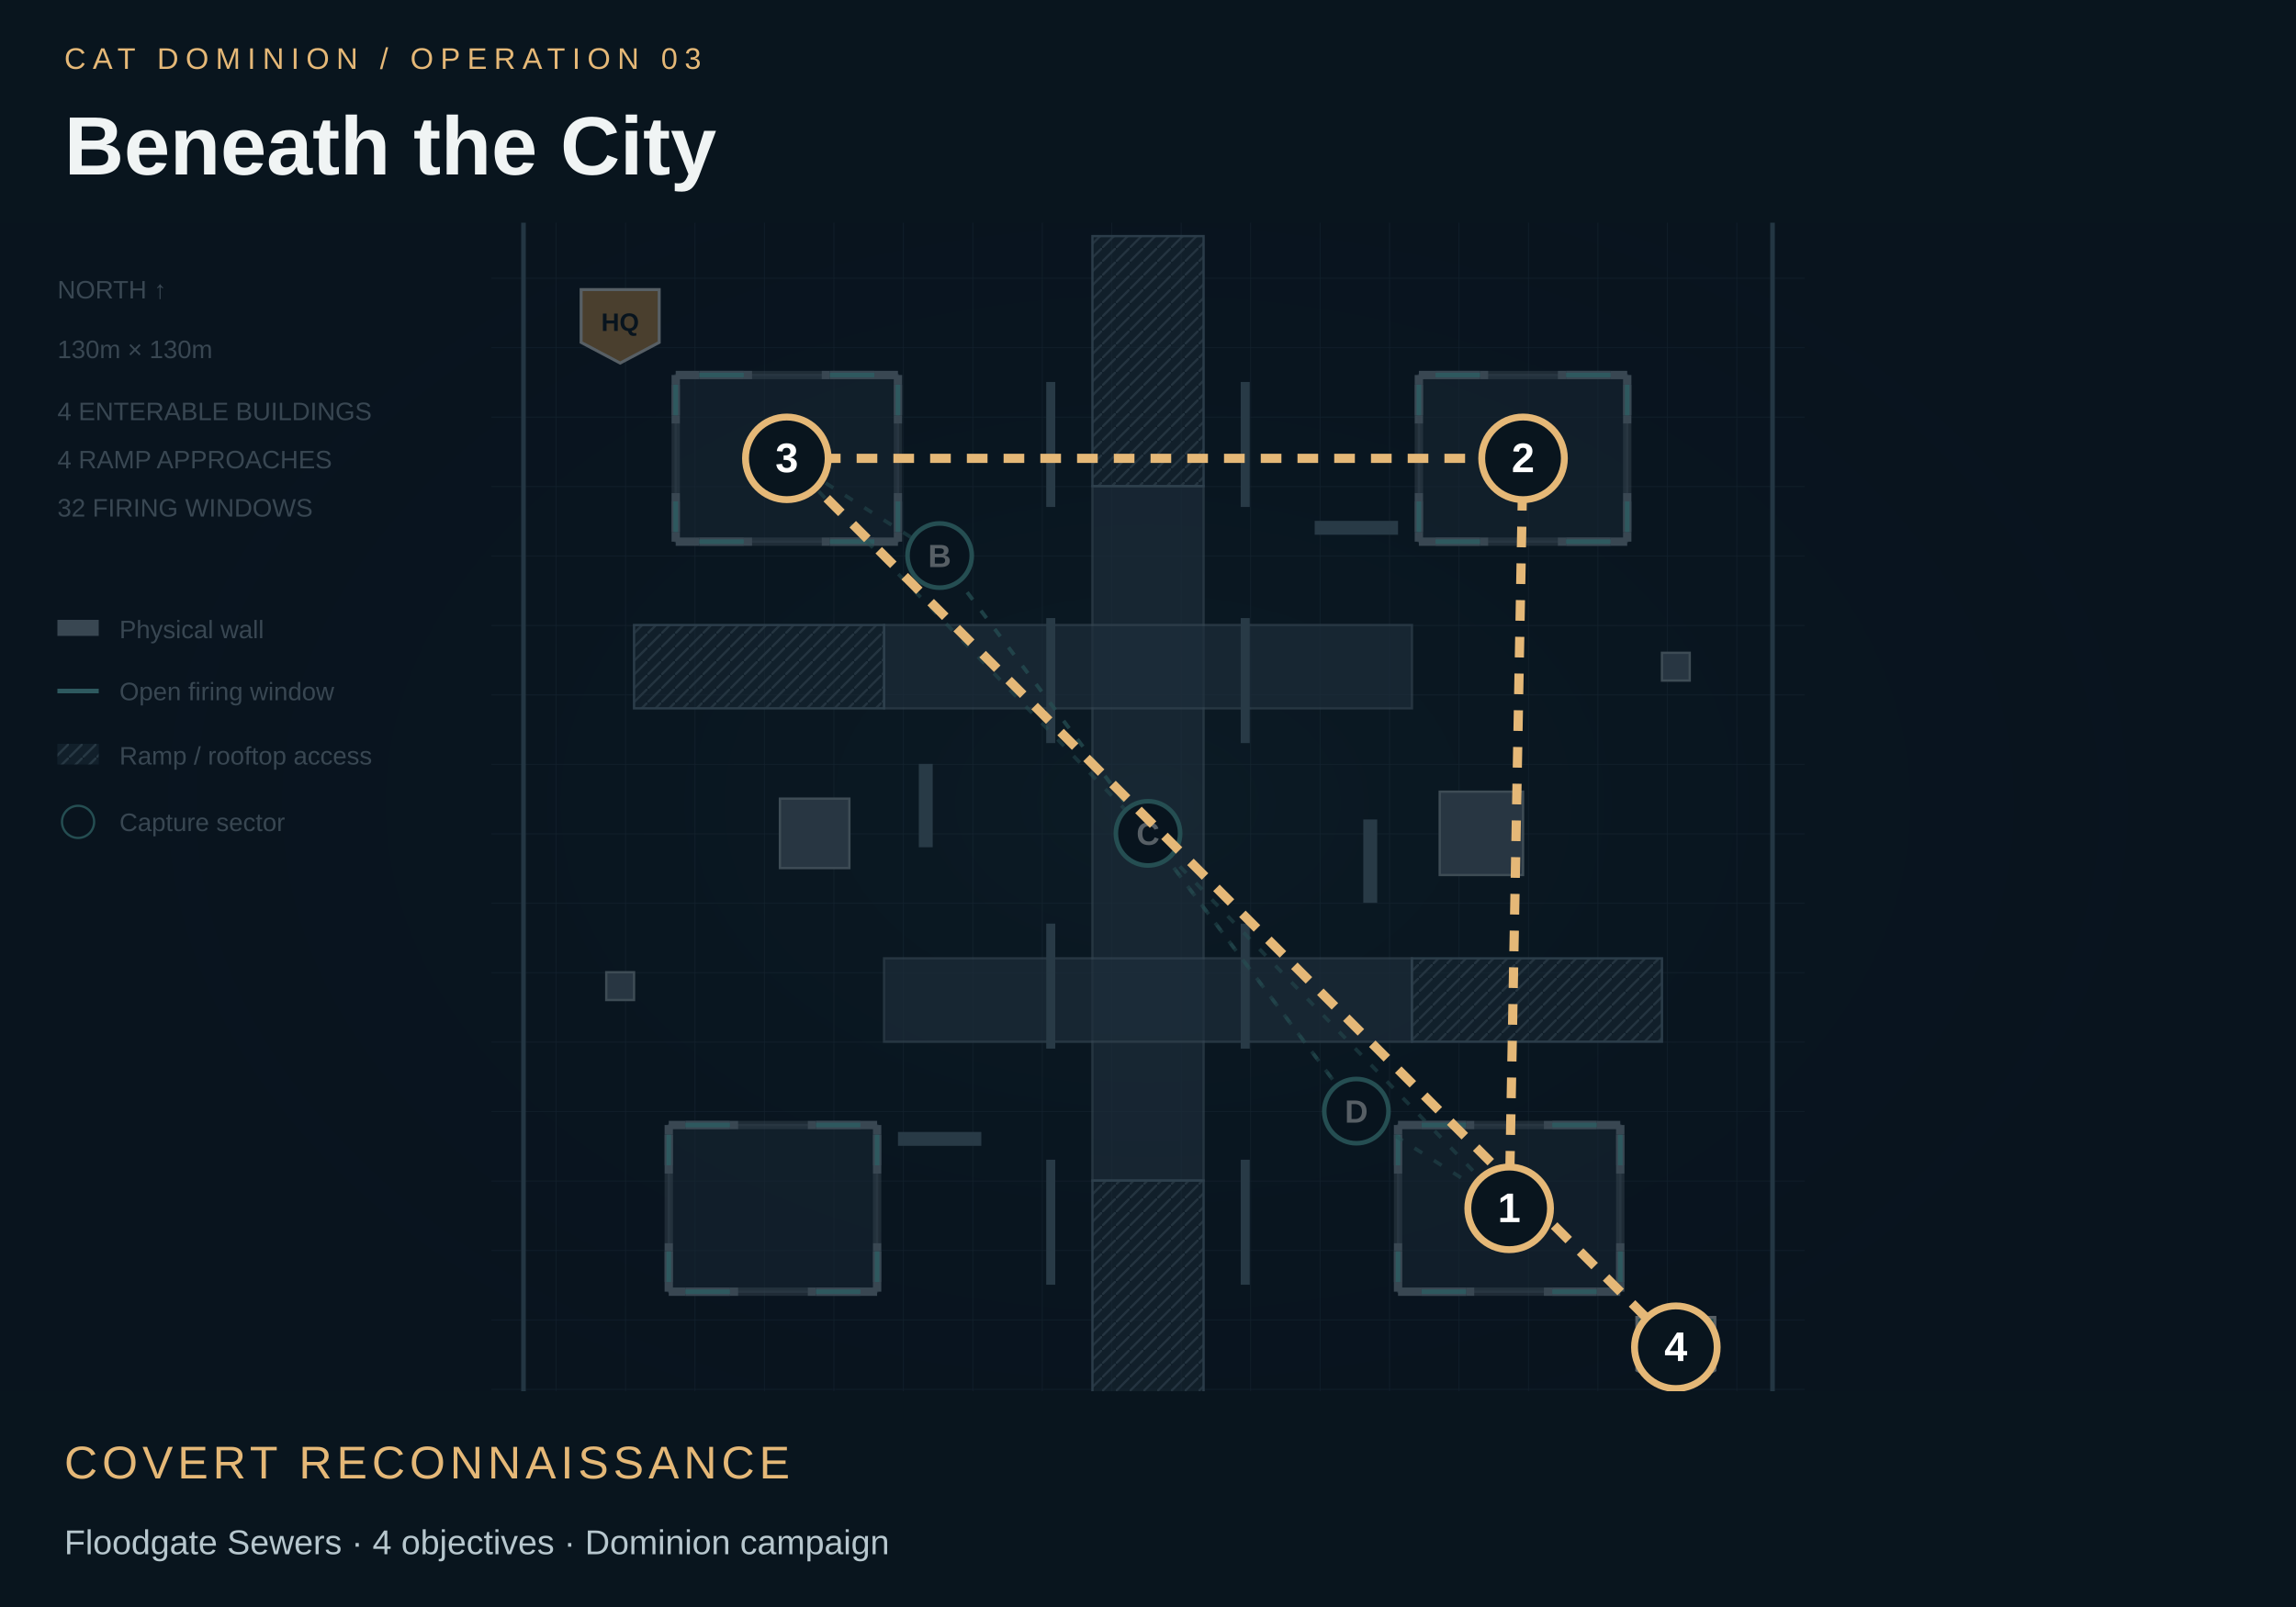
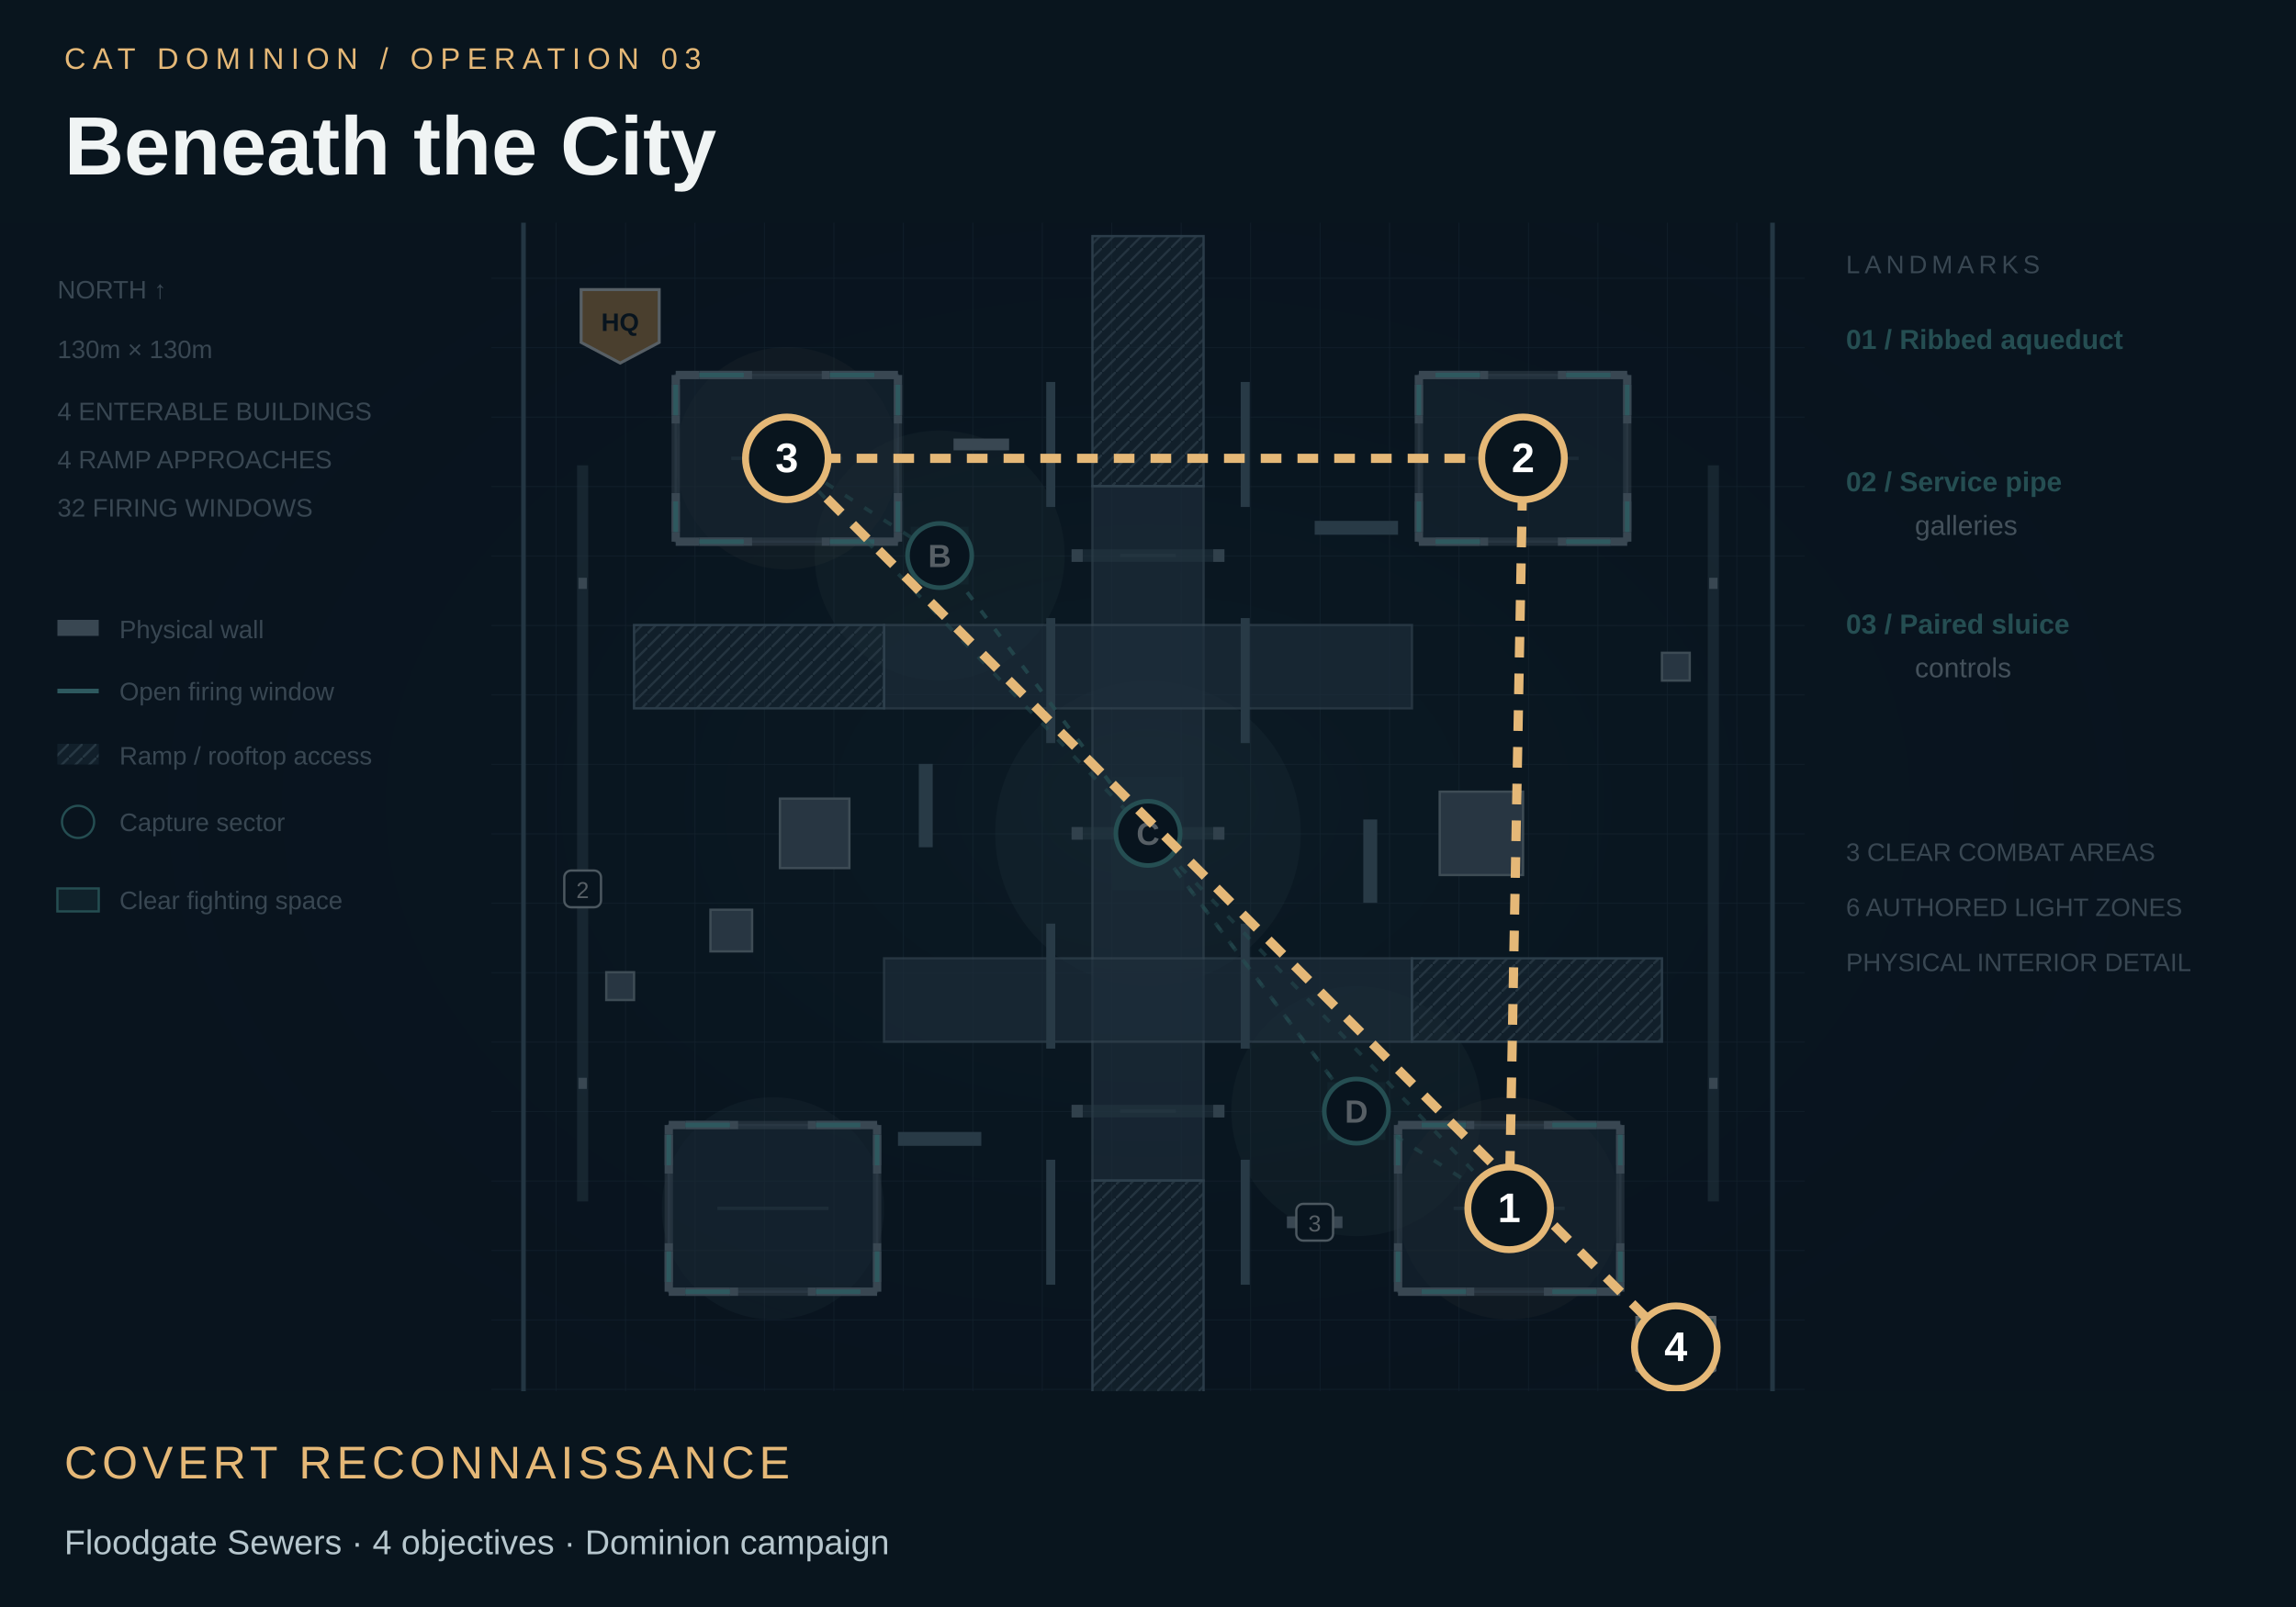
<svg xmlns="http://www.w3.org/2000/svg" width="1000" height="700" viewBox="0 0 1000 700">
  <rect width="1000" height="700" fill="#09151e" />
  <g opacity=".32">
    <defs>
      <pattern id="grid" width="30.25" height="30.25" patternUnits="userSpaceOnUse">
        <path d="M30.25 0H0V30.25" fill="none" stroke="#25374a" stroke-width=".6" />
      </pattern>
      <pattern id="ramp" width="6" height="6" patternUnits="userSpaceOnUse">
        <path d="M0 6L6 0" stroke="#91adbe" stroke-width="1" />
        <rect width="6" height="6" fill="#405a6c" fill-opacity=".5" />
      </pattern>
      <radialGradient id="glow">
        <stop stop-color="#61c8c2" stop-opacity=".12" />
        <stop offset="1" stop-color="#081321" stop-opacity="0" />
      </radialGradient>
    </defs>
    <rect width="1000" height="700" fill="#081321" />
    <rect x="214" y="77" width="572" height="572" fill="url(#grid)" />
    <ellipse cx="500" cy="350" rx="460" ry="310" fill="url(#glow)" />
    <g font-family="system-ui,Segoe UI,Arial,sans-serif">
      <text x="24" y="30" fill="#61c8c2" font-size="11" letter-spacing="3">NEON BREACH · THE FACTION WAR</text>
      <text x="24" y="64" fill="#edf5fa" font-size="29" font-weight="750">Floodgate Sewers</text>
      <text x="976" y="33" text-anchor="end" fill="#9fb2c3" font-size="11" letter-spacing="2">TACTICAL RECONNAISSANCE</text>
      <text x="976" y="57" text-anchor="end" fill="#9fb2c3" font-size="12">Sewer complex · Layered combat</text>
      <rect x="228" y="91" width="544" height="544" rx="3" fill="none" stroke="#5c7d94" stroke-width="2" />
+       <circle cx="500" cy="363" r="66.55" fill="rgb(194,242,255)" opacity=".09" />
+       <circle cx="409.25" cy="242" r="54.45" fill="rgb(189,255,230)" opacity=".09" />
+       <circle cx="590.75" cy="484" r="54.45" fill="rgb(189,255,230)" opacity=".09" />
+       <circle cx="342.7" cy="199.65" r="48.4" fill="rgb(255,222,168)" opacity=".09" />
+       <circle cx="657.3" cy="526.35" r="48.4" fill="rgb(255,222,168)" opacity=".09" />
+       <circle cx="336.65" cy="526.35" r="48.4" fill="rgb(194,240,255)" opacity=".09" />
+       <rect x="484.88" y="338.80" width="30.25" height="48.40" fill="#61c8c2" stroke="#61c8c2" stroke-width="1" opacity="0.13" />
+       <rect x="397.15" y="229.90" width="24.20" height="24.20" fill="#61c8c2" stroke="#61c8c2" stroke-width="1" opacity="0.13" />
+       <rect x="578.65" y="471.90" width="24.20" height="24.20" fill="#61c8c2" stroke="#61c8c2" stroke-width="1" opacity="0.13" />
      <rect x="294.30" y="163.35" width="96.80" height="72.60" fill="#364d61" stroke="#66829a" stroke-width="1" opacity="0.55" />
      <rect x="608.90" y="490.05" width="96.80" height="72.60" fill="#364d61" stroke="#66829a" stroke-width="1" opacity="0.55" />
      <rect x="291.27" y="490.05" width="90.75" height="72.60" fill="#364d61" stroke="#66829a" stroke-width="1" opacity="0.55" />
      <rect x="617.98" y="163.35" width="90.75" height="72.60" fill="#364d61" stroke="#66829a" stroke-width="1" opacity="0.55" />
      <rect x="475.80" y="211.75" width="48.40" height="302.50" fill="#4a6379" stroke="#92aec1" stroke-width="1" opacity="0.65" />
      <rect x="385.05" y="272.25" width="229.90" height="36.30" fill="#4a6379" stroke="#92aec1" stroke-width="1" opacity="0.65" />
      <rect x="385.05" y="417.45" width="229.90" height="36.30" fill="#4a6379" stroke="#92aec1" stroke-width="1" opacity="0.65" />
      <rect x="475.80" y="102.85" width="48.40" height="108.90" fill="url(#ramp)" stroke="#7fa0b6" stroke-width="1" opacity="0.9" />
      <rect x="475.80" y="514.25" width="48.40" height="108.90" fill="url(#ramp)" stroke="#7fa0b6" stroke-width="1" opacity="0.9" />
      <rect x="276.15" y="272.25" width="108.90" height="36.30" fill="url(#ramp)" stroke="#7fa0b6" stroke-width="1" opacity="0.9" />
      <rect x="614.95" y="417.45" width="108.90" height="36.30" fill="url(#ramp)" stroke="#7fa0b6" stroke-width="1" opacity="0.9" />
      <rect x="294.30" y="161.54" width="10.29" height="3.63" fill="#a1b3c3" opacity="1" />
      <rect x="304.59" y="161.54" width="19.36" height="3.63" fill="#6b8b9c" opacity="1" />
      <rect x="304.59" y="161.54" width="19.36" height="3.63" fill="#a1b3c3" opacity="1" />
      <rect x="323.94" y="161.54" width="3.63" height="3.63" fill="#a1b3c3" opacity="1" />
      <rect x="327.58" y="161.54" width="30.25" height="3.63" fill="#a1b3c3" opacity="0.45" />
      <rect x="357.83" y="161.54" width="3.63" height="3.63" fill="#a1b3c3" opacity="1" />
      <rect x="361.45" y="161.54" width="19.36" height="3.63" fill="#6b8b9c" opacity="1" />
      <rect x="361.45" y="161.54" width="19.36" height="3.63" fill="#a1b3c3" opacity="1" />
      <rect x="380.81" y="161.54" width="10.29" height="3.63" fill="#a1b3c3" opacity="1" />
      <rect x="292.49" y="163.35" width="3.63" height="4.23" fill="#a1b3c3" opacity="1" />
      <rect x="292.49" y="167.59" width="3.63" height="13.31" fill="#6b8b9c" opacity="1" />
      <rect x="292.49" y="167.59" width="3.63" height="13.31" fill="#a1b3c3" opacity="1" />
      <rect x="292.49" y="180.90" width="3.63" height="3.63" fill="#a1b3c3" opacity="1" />
      <rect x="292.49" y="184.53" width="3.63" height="30.25" fill="#a1b3c3" opacity="0.45" />
      <rect x="292.49" y="214.78" width="3.63" height="3.63" fill="#a1b3c3" opacity="1" />
      <rect x="292.49" y="218.41" width="3.63" height="13.31" fill="#6b8b9c" opacity="1" />
      <rect x="292.49" y="218.41" width="3.63" height="13.31" fill="#a1b3c3" opacity="1" />
      <rect x="292.49" y="231.71" width="3.63" height="4.23" fill="#a1b3c3" opacity="1" />
      <rect x="294.30" y="234.13" width="10.29" height="3.63" fill="#a1b3c3" opacity="1" />
      <rect x="304.59" y="234.13" width="19.36" height="3.63" fill="#6b8b9c" opacity="1" />
      <rect x="304.59" y="234.13" width="19.36" height="3.63" fill="#a1b3c3" opacity="1" />
      <rect x="323.94" y="234.13" width="3.63" height="3.63" fill="#a1b3c3" opacity="1" />
      <rect x="327.58" y="234.13" width="30.25" height="3.63" fill="#a1b3c3" opacity="0.45" />
      <rect x="357.83" y="234.13" width="3.63" height="3.63" fill="#a1b3c3" opacity="1" />
      <rect x="361.45" y="234.13" width="19.36" height="3.63" fill="#6b8b9c" opacity="1" />
      <rect x="361.45" y="234.13" width="19.36" height="3.63" fill="#a1b3c3" opacity="1" />
      <rect x="380.81" y="234.13" width="10.29" height="3.63" fill="#a1b3c3" opacity="1" />
      <rect x="389.28" y="163.35" width="3.63" height="4.23" fill="#a1b3c3" opacity="1" />
      <rect x="389.28" y="167.59" width="3.63" height="13.31" fill="#6b8b9c" opacity="1" />
      <rect x="389.28" y="167.59" width="3.63" height="13.31" fill="#a1b3c3" opacity="1" />
      <rect x="389.28" y="180.90" width="3.63" height="3.63" fill="#a1b3c3" opacity="1" />
      <rect x="389.28" y="184.53" width="3.63" height="30.25" fill="#a1b3c3" opacity="0.45" />
      <rect x="389.28" y="214.78" width="3.63" height="3.63" fill="#a1b3c3" opacity="1" />
      <rect x="389.28" y="218.41" width="3.63" height="13.31" fill="#6b8b9c" opacity="1" />
      <rect x="389.28" y="218.41" width="3.63" height="13.31" fill="#a1b3c3" opacity="1" />
      <rect x="389.28" y="231.71" width="3.63" height="4.23" fill="#a1b3c3" opacity="1" />
      <rect x="608.90" y="488.24" width="10.29" height="3.63" fill="#a1b3c3" opacity="1" />
      <rect x="619.18" y="488.24" width="19.36" height="3.63" fill="#6b8b9c" opacity="1" />
      <rect x="619.18" y="488.24" width="19.36" height="3.63" fill="#a1b3c3" opacity="1" />
      <rect x="638.54" y="488.24" width="3.63" height="3.63" fill="#a1b3c3" opacity="1" />
      <rect x="642.17" y="488.24" width="30.25" height="3.63" fill="#a1b3c3" opacity="0.45" />
      <rect x="672.42" y="488.24" width="3.63" height="3.63" fill="#a1b3c3" opacity="1" />
      <rect x="676.05" y="488.24" width="19.36" height="3.63" fill="#6b8b9c" opacity="1" />
      <rect x="676.05" y="488.24" width="19.36" height="3.63" fill="#a1b3c3" opacity="1" />
      <rect x="695.41" y="488.24" width="10.29" height="3.63" fill="#a1b3c3" opacity="1" />
      <rect x="607.09" y="490.05" width="3.63" height="4.23" fill="#a1b3c3" opacity="1" />
      <rect x="607.09" y="494.28" width="3.63" height="13.31" fill="#6b8b9c" opacity="1" />
      <rect x="607.09" y="494.28" width="3.63" height="13.31" fill="#a1b3c3" opacity="1" />
      <rect x="607.09" y="507.60" width="3.63" height="3.63" fill="#a1b3c3" opacity="1" />
      <rect x="607.09" y="511.23" width="3.63" height="30.25" fill="#a1b3c3" opacity="0.45" />
      <rect x="607.09" y="541.48" width="3.63" height="3.63" fill="#a1b3c3" opacity="1" />
      <rect x="607.09" y="545.11" width="3.63" height="13.31" fill="#6b8b9c" opacity="1" />
      <rect x="607.09" y="545.11" width="3.63" height="13.31" fill="#a1b3c3" opacity="1" />
      <rect x="607.09" y="558.41" width="3.63" height="4.23" fill="#a1b3c3" opacity="1" />
      <rect x="608.90" y="560.84" width="10.29" height="3.63" fill="#a1b3c3" opacity="1" />
      <rect x="619.18" y="560.84" width="19.36" height="3.63" fill="#6b8b9c" opacity="1" />
      <rect x="619.18" y="560.84" width="19.36" height="3.63" fill="#a1b3c3" opacity="1" />
      <rect x="638.54" y="560.84" width="3.63" height="3.63" fill="#a1b3c3" opacity="1" />
      <rect x="642.17" y="560.84" width="30.25" height="3.63" fill="#a1b3c3" opacity="0.45" />
      <rect x="672.42" y="560.84" width="3.63" height="3.63" fill="#a1b3c3" opacity="1" />
      <rect x="676.05" y="560.84" width="19.36" height="3.63" fill="#6b8b9c" opacity="1" />
      <rect x="676.05" y="560.84" width="19.36" height="3.63" fill="#a1b3c3" opacity="1" />
      <rect x="695.41" y="560.84" width="10.29" height="3.63" fill="#a1b3c3" opacity="1" />
      <rect x="703.88" y="490.05" width="3.63" height="4.23" fill="#a1b3c3" opacity="1" />
      <rect x="703.88" y="494.28" width="3.63" height="13.31" fill="#6b8b9c" opacity="1" />
      <rect x="703.88" y="494.28" width="3.63" height="13.31" fill="#a1b3c3" opacity="1" />
      <rect x="703.88" y="507.60" width="3.63" height="3.63" fill="#a1b3c3" opacity="1" />
      <rect x="703.88" y="511.23" width="3.63" height="30.25" fill="#a1b3c3" opacity="0.45" />
      <rect x="703.88" y="541.48" width="3.63" height="3.63" fill="#a1b3c3" opacity="1" />
      <rect x="703.88" y="545.11" width="3.63" height="13.31" fill="#6b8b9c" opacity="1" />
      <rect x="703.88" y="545.11" width="3.63" height="13.31" fill="#a1b3c3" opacity="1" />
      <rect x="703.88" y="558.41" width="3.63" height="4.23" fill="#a1b3c3" opacity="1" />
      <rect x="291.27" y="488.24" width="7.26" height="3.63" fill="#a1b3c3" opacity="1" />
      <rect x="298.54" y="488.24" width="19.36" height="3.63" fill="#6b8b9c" opacity="1" />
      <rect x="298.54" y="488.24" width="19.36" height="3.63" fill="#a1b3c3" opacity="1" />
      <rect x="317.89" y="488.24" width="3.63" height="3.63" fill="#a1b3c3" opacity="1" />
      <rect x="321.52" y="488.24" width="30.25" height="3.63" fill="#a1b3c3" opacity="0.45" />
      <rect x="351.77" y="488.24" width="3.63" height="3.63" fill="#a1b3c3" opacity="1" />
      <rect x="355.40" y="488.24" width="19.36" height="3.63" fill="#6b8b9c" opacity="1" />
      <rect x="355.40" y="488.24" width="19.36" height="3.63" fill="#a1b3c3" opacity="1" />
      <rect x="374.76" y="488.24" width="7.26" height="3.63" fill="#a1b3c3" opacity="1" />
      <rect x="289.46" y="490.05" width="3.63" height="4.23" fill="#a1b3c3" opacity="1" />
      <rect x="289.46" y="494.28" width="3.63" height="13.31" fill="#6b8b9c" opacity="1" />
      <rect x="289.46" y="494.28" width="3.63" height="13.31" fill="#a1b3c3" opacity="1" />
      <rect x="289.46" y="507.60" width="3.63" height="3.63" fill="#a1b3c3" opacity="1" />
      <rect x="289.46" y="511.23" width="3.63" height="30.25" fill="#a1b3c3" opacity="0.45" />
      <rect x="289.46" y="541.48" width="3.63" height="3.63" fill="#a1b3c3" opacity="1" />
      <rect x="289.46" y="545.11" width="3.63" height="13.31" fill="#6b8b9c" opacity="1" />
      <rect x="289.46" y="545.11" width="3.63" height="13.31" fill="#a1b3c3" opacity="1" />
      <rect x="289.46" y="558.41" width="3.63" height="4.23" fill="#a1b3c3" opacity="1" />
      <rect x="291.27" y="560.84" width="7.26" height="3.63" fill="#a1b3c3" opacity="1" />
      <rect x="298.54" y="560.84" width="19.36" height="3.63" fill="#6b8b9c" opacity="1" />
      <rect x="298.54" y="560.84" width="19.36" height="3.63" fill="#a1b3c3" opacity="1" />
      <rect x="317.89" y="560.84" width="3.63" height="3.63" fill="#a1b3c3" opacity="1" />
      <rect x="321.52" y="560.84" width="30.25" height="3.63" fill="#a1b3c3" opacity="0.45" />
      <rect x="351.77" y="560.84" width="3.63" height="3.63" fill="#a1b3c3" opacity="1" />
      <rect x="355.40" y="560.84" width="19.36" height="3.63" fill="#6b8b9c" opacity="1" />
      <rect x="355.40" y="560.84" width="19.36" height="3.63" fill="#a1b3c3" opacity="1" />
      <rect x="374.76" y="560.84" width="7.26" height="3.63" fill="#a1b3c3" opacity="1" />
      <rect x="380.21" y="490.05" width="3.63" height="4.23" fill="#a1b3c3" opacity="1" />
      <rect x="380.21" y="494.28" width="3.63" height="13.31" fill="#6b8b9c" opacity="1" />
      <rect x="380.21" y="494.28" width="3.63" height="13.31" fill="#a1b3c3" opacity="1" />
      <rect x="380.21" y="507.60" width="3.63" height="3.63" fill="#a1b3c3" opacity="1" />
      <rect x="380.21" y="511.23" width="3.63" height="30.25" fill="#a1b3c3" opacity="0.45" />
      <rect x="380.21" y="541.48" width="3.63" height="3.63" fill="#a1b3c3" opacity="1" />
      <rect x="380.21" y="545.11" width="3.63" height="13.31" fill="#6b8b9c" opacity="1" />
      <rect x="380.21" y="545.11" width="3.63" height="13.31" fill="#a1b3c3" opacity="1" />
      <rect x="380.21" y="558.41" width="3.63" height="4.23" fill="#a1b3c3" opacity="1" />
      <rect x="617.98" y="161.54" width="7.26" height="3.63" fill="#a1b3c3" opacity="1" />
      <rect x="625.24" y="161.54" width="19.36" height="3.63" fill="#6b8b9c" opacity="1" />
      <rect x="625.24" y="161.54" width="19.36" height="3.63" fill="#a1b3c3" opacity="1" />
      <rect x="644.60" y="161.54" width="3.63" height="3.63" fill="#a1b3c3" opacity="1" />
      <rect x="648.23" y="161.54" width="30.25" height="3.63" fill="#a1b3c3" opacity="0.45" />
      <rect x="678.48" y="161.54" width="3.63" height="3.63" fill="#a1b3c3" opacity="1" />
      <rect x="682.11" y="161.54" width="19.36" height="3.63" fill="#6b8b9c" opacity="1" />
      <rect x="682.11" y="161.54" width="19.36" height="3.63" fill="#a1b3c3" opacity="1" />
      <rect x="701.46" y="161.54" width="7.26" height="3.63" fill="#a1b3c3" opacity="1" />
      <rect x="616.16" y="163.35" width="3.63" height="4.23" fill="#a1b3c3" opacity="1" />
      <rect x="616.16" y="167.59" width="3.63" height="13.31" fill="#6b8b9c" opacity="1" />
      <rect x="616.16" y="167.59" width="3.63" height="13.31" fill="#a1b3c3" opacity="1" />
      <rect x="616.16" y="180.90" width="3.63" height="3.63" fill="#a1b3c3" opacity="1" />
      <rect x="616.16" y="184.53" width="3.63" height="30.25" fill="#a1b3c3" opacity="0.45" />
      <rect x="616.16" y="214.78" width="3.63" height="3.63" fill="#a1b3c3" opacity="1" />
      <rect x="616.16" y="218.41" width="3.63" height="13.31" fill="#6b8b9c" opacity="1" />
      <rect x="616.16" y="218.41" width="3.63" height="13.31" fill="#a1b3c3" opacity="1" />
      <rect x="616.16" y="231.71" width="3.63" height="4.23" fill="#a1b3c3" opacity="1" />
      <rect x="617.98" y="234.13" width="7.26" height="3.63" fill="#a1b3c3" opacity="1" />
      <rect x="625.24" y="234.13" width="19.36" height="3.63" fill="#6b8b9c" opacity="1" />
      <rect x="625.24" y="234.13" width="19.36" height="3.63" fill="#a1b3c3" opacity="1" />
      <rect x="644.60" y="234.13" width="3.63" height="3.63" fill="#a1b3c3" opacity="1" />
      <rect x="648.23" y="234.13" width="30.25" height="3.63" fill="#a1b3c3" opacity="0.45" />
      <rect x="678.48" y="234.13" width="3.63" height="3.63" fill="#a1b3c3" opacity="1" />
      <rect x="682.11" y="234.13" width="19.36" height="3.63" fill="#6b8b9c" opacity="1" />
      <rect x="682.11" y="234.13" width="19.36" height="3.63" fill="#a1b3c3" opacity="1" />
      <rect x="701.46" y="234.13" width="7.26" height="3.63" fill="#a1b3c3" opacity="1" />
      <rect x="706.91" y="163.35" width="3.63" height="4.23" fill="#a1b3c3" opacity="1" />
      <rect x="706.91" y="167.59" width="3.63" height="13.31" fill="#6b8b9c" opacity="1" />
      <rect x="706.91" y="167.59" width="3.63" height="13.31" fill="#a1b3c3" opacity="1" />
      <rect x="706.91" y="180.90" width="3.63" height="3.63" fill="#a1b3c3" opacity="1" />
      <rect x="706.91" y="184.53" width="3.63" height="30.25" fill="#a1b3c3" opacity="0.45" />
      <rect x="706.91" y="214.78" width="3.63" height="3.63" fill="#a1b3c3" opacity="1" />
      <rect x="706.91" y="218.41" width="3.63" height="13.31" fill="#6b8b9c" opacity="1" />
      <rect x="706.91" y="218.41" width="3.63" height="13.31" fill="#a1b3c3" opacity="1" />
      <rect x="706.91" y="231.71" width="3.63" height="4.23" fill="#a1b3c3" opacity="1" />
      <rect x="455.68" y="166.38" width="3.93" height="54.45" fill="#6b8b9c" opacity="1" />
      <rect x="455.68" y="269.23" width="3.93" height="54.45" fill="#6b8b9c" opacity="1" />
      <rect x="455.68" y="402.32" width="3.93" height="54.45" fill="#6b8b9c" opacity="1" />
      <rect x="455.68" y="505.17" width="3.93" height="54.45" fill="#6b8b9c" opacity="1" />
      <rect x="540.38" y="166.38" width="3.93" height="54.45" fill="#6b8b9c" opacity="1" />
      <rect x="540.38" y="269.23" width="3.93" height="54.45" fill="#6b8b9c" opacity="1" />
      <rect x="540.38" y="402.32" width="3.93" height="54.45" fill="#6b8b9c" opacity="1" />
      <rect x="540.38" y="505.17" width="3.93" height="54.45" fill="#6b8b9c" opacity="1" />
      <rect x="400.18" y="332.75" width="6.05" height="36.30" fill="#6b8b9c" opacity="1" />
      <rect x="593.77" y="356.95" width="6.05" height="36.30" fill="#6b8b9c" opacity="1" />
      <rect x="391.10" y="493.07" width="36.30" height="6.05" fill="#6b8b9c" opacity="1" />
      <rect x="572.60" y="226.88" width="36.30" height="6.05" fill="#6b8b9c" opacity="1" />
+       <rect x="466.73" y="239.28" width="4.84" height="5.45" fill="#a1b3c3" opacity="1" />
+       <rect x="528.43" y="239.28" width="4.84" height="5.45" fill="#a1b3c3" opacity="1" />
+       <rect x="466.73" y="239.28" width="66.55" height="5.45" fill="#6b8b9c" opacity="0.45" />
+       <rect x="466.73" y="360.28" width="4.84" height="5.45" fill="#a1b3c3" opacity="1" />
+       <rect x="528.43" y="360.28" width="4.84" height="5.45" fill="#a1b3c3" opacity="1" />
+       <rect x="466.73" y="360.28" width="66.55" height="5.45" fill="#6b8b9c" opacity="0.45" />
+       <rect x="466.73" y="481.28" width="4.84" height="5.45" fill="#a1b3c3" opacity="1" />
+       <rect x="528.43" y="481.28" width="4.84" height="5.45" fill="#a1b3c3" opacity="1" />
+       <rect x="466.73" y="481.28" width="66.55" height="5.45" fill="#6b8b9c" opacity="0.45" />
+       <rect x="251.34" y="202.68" width="4.84" height="320.65" fill="#6b8b9c" opacity="0.45" />
+       <rect x="251.95" y="251.68" width="3.63" height="4.84" fill="#a1b3c3" opacity="1" />
+       <rect x="251.95" y="469.48" width="3.63" height="4.84" fill="#a1b3c3" opacity="1" />
+       <rect x="743.82" y="202.68" width="4.84" height="320.65" fill="#6b8b9c" opacity="0.45" />
+       <rect x="744.42" y="251.68" width="3.63" height="4.84" fill="#a1b3c3" opacity="1" />
+       <rect x="744.42" y="469.48" width="3.63" height="4.84" fill="#a1b3c3" opacity="1" />
+       <rect x="560.50" y="529.83" width="24.20" height="5.14" fill="#a1b3c3" opacity="1" />
+       <rect x="415.30" y="191.03" width="24.20" height="5.14" fill="#a1b3c3" opacity="1" />
+       <rect x="487.90" y="241.27" width="24.20" height="1.45" fill="#6b8b9c" opacity="0.45" />
+       <rect x="487.90" y="362.27" width="24.20" height="1.45" fill="#6b8b9c" opacity="0.45" />
+       <rect x="487.90" y="483.27" width="24.20" height="1.45" fill="#6b8b9c" opacity="0.45" />
+       <rect x="318.50" y="198.92" width="48.40" height="1.45" fill="#6b8b9c" opacity="0.45" />
+       <rect x="633.10" y="525.62" width="48.40" height="1.45" fill="#6b8b9c" opacity="0.45" />
+       <rect x="312.45" y="525.62" width="48.40" height="1.45" fill="#6b8b9c" opacity="0.45" />
+       <rect x="639.15" y="198.92" width="48.40" height="1.45" fill="#6b8b9c" opacity="0.45" />
      <rect x="339.68" y="347.88" width="30.25" height="30.25" fill="#6a7f91" stroke="#afc3ce" stroke-width="1" opacity="1" />
      <rect x="627.05" y="344.85" width="36.30" height="36.30" fill="#6a7f91" stroke="#afc3ce" stroke-width="1" opacity="1" />
      <rect x="264.05" y="423.50" width="12.10" height="12.10" fill="#6a7f91" stroke="#afc3ce" stroke-width="1" opacity="1" />
      <rect x="723.85" y="284.35" width="12.10" height="12.10" fill="#6a7f91" stroke="#afc3ce" stroke-width="1" opacity="1" />
+       <rect x="309.43" y="396.27" width="18.15" height="18.15" fill="#6a7f91" stroke="#afc3ce" stroke-width="1" opacity="1" />
      <path d="M 304.585 163.35 L 323.945 163.35" stroke="#7deded" stroke-width="2" />
      <path d="M 361.455 163.35 L 380.815 163.35" stroke="#7deded" stroke-width="2" />
      <path d="M 294.3 167.585 L 294.3 180.895" stroke="#7deded" stroke-width="2" />
      <path d="M 294.3 218.405 L 294.3 231.715" stroke="#7deded" stroke-width="2" />
      <path d="M 304.585 235.95 L 323.945 235.95" stroke="#7deded" stroke-width="2" />
      <path d="M 361.455 235.95 L 380.815 235.95" stroke="#7deded" stroke-width="2" />
      <path d="M 391.1 167.585 L 391.1 180.895" stroke="#7deded" stroke-width="2" />
      <path d="M 391.1 218.405 L 391.1 231.715" stroke="#7deded" stroke-width="2" />
      <path d="M 619.185 490.05 L 638.545 490.05" stroke="#7deded" stroke-width="2" />
      <path d="M 676.055 490.05 L 695.415 490.05" stroke="#7deded" stroke-width="2" />
      <path d="M 608.9 494.285 L 608.9 507.595" stroke="#7deded" stroke-width="2" />
      <path d="M 608.9 545.105 L 608.9 558.415" stroke="#7deded" stroke-width="2" />
      <path d="M 619.185 562.65 L 638.545 562.65" stroke="#7deded" stroke-width="2" />
      <path d="M 676.055 562.65 L 695.415 562.65" stroke="#7deded" stroke-width="2" />
      <path d="M 705.7 494.285 L 705.7 507.595" stroke="#7deded" stroke-width="2" />
      <path d="M 705.7 545.105 L 705.7 558.415" stroke="#7deded" stroke-width="2" />
      <path d="M 298.535 490.05 L 317.895 490.05" stroke="#7deded" stroke-width="2" />
      <path d="M 355.405 490.05 L 374.765 490.05" stroke="#7deded" stroke-width="2" />
      <path d="M 291.275 494.285 L 291.275 507.595" stroke="#7deded" stroke-width="2" />
      <path d="M 291.275 545.105 L 291.275 558.415" stroke="#7deded" stroke-width="2" />
      <path d="M 298.535 562.65 L 317.895 562.65" stroke="#7deded" stroke-width="2" />
      <path d="M 355.405 562.65 L 374.765 562.65" stroke="#7deded" stroke-width="2" />
      <path d="M 382.025 494.285 L 382.025 507.595" stroke="#7deded" stroke-width="2" />
      <path d="M 382.025 545.105 L 382.025 558.415" stroke="#7deded" stroke-width="2" />
      <path d="M 625.235 163.35 L 644.595 163.35" stroke="#7deded" stroke-width="2" />
      <path d="M 682.105 163.35 L 701.465 163.35" stroke="#7deded" stroke-width="2" />
      <path d="M 617.975 167.585 L 617.975 180.895" stroke="#7deded" stroke-width="2" />
      <path d="M 617.975 218.405 L 617.975 231.715" stroke="#7deded" stroke-width="2" />
      <path d="M 625.235 235.95 L 644.595 235.95" stroke="#7deded" stroke-width="2" />
      <path d="M 682.105 235.95 L 701.465 235.95" stroke="#7deded" stroke-width="2" />
      <path d="M 708.725 167.585 L 708.725 180.895" stroke="#7deded" stroke-width="2" />
      <path d="M 708.725 218.405 L 708.725 231.715" stroke="#7deded" stroke-width="2" />
+       <g transform="translate(500 363)">
+         <rect x="-8" y="-8" width="16" height="16" rx="3" fill="#071321" stroke="#dce8ef" />
+         <text y="4" text-anchor="middle" font-size="10" fill="#fff">1</text>
+       </g>
+       <g transform="translate(253.765 387.2)">
+         <rect x="-8" y="-8" width="16" height="16" rx="3" fill="#071321" stroke="#dce8ef" />
+         <text y="4" text-anchor="middle" font-size="10" fill="#fff">2</text>
+       </g>
+       <g transform="translate(572.6 532.4)">
+         <rect x="-8" y="-8" width="16" height="16" rx="3" fill="#071321" stroke="#dce8ef" />
+         <text y="4" text-anchor="middle" font-size="10" fill="#fff">3</text>
+       </g>
      <path d="M 342.7 199.65 L 409.25 242" stroke="#61c8c2" stroke-width="1.6" stroke-dasharray="4 6" opacity=".5" />
      <path d="M 342.7 199.65 L 500 363" stroke="#61c8c2" stroke-width="1.6" stroke-dasharray="4 6" opacity=".5" />
      <path d="M 409.25 242 L 500 363" stroke="#61c8c2" stroke-width="1.6" stroke-dasharray="4 6" opacity=".5" />
      <path d="M 409.25 242 L 590.75 484" stroke="#61c8c2" stroke-width="1.6" stroke-dasharray="4 6" opacity=".5" />
      <path d="M 500 363 L 590.75 484" stroke="#61c8c2" stroke-width="1.6" stroke-dasharray="4 6" opacity=".5" />
      <path d="M 500 363 L 657.3 526.35" stroke="#61c8c2" stroke-width="1.6" stroke-dasharray="4 6" opacity=".5" />
      <path d="M 590.75 484 L 657.3 526.35" stroke="#61c8c2" stroke-width="1.6" stroke-dasharray="4 6" opacity=".5" />
      <g transform="translate(342.7 199.65)">
        <circle r="14" fill="#071321" stroke="#61c8c2" stroke-width="2" />
        <text y="5" text-anchor="middle" fill="#fff" font-size="14" font-weight="700">A</text>
      </g>
      <g transform="translate(409.25 242)">
        <circle r="14" fill="#071321" stroke="#61c8c2" stroke-width="2" />
        <text y="5" text-anchor="middle" fill="#fff" font-size="14" font-weight="700">B</text>
      </g>
      <g transform="translate(500 363)">
        <circle r="14" fill="#071321" stroke="#61c8c2" stroke-width="2" />
        <text y="5" text-anchor="middle" fill="#fff" font-size="14" font-weight="700">C</text>
      </g>
      <g transform="translate(590.75 484)">
        <circle r="14" fill="#071321" stroke="#61c8c2" stroke-width="2" />
        <text y="5" text-anchor="middle" fill="#fff" font-size="14" font-weight="700">D</text>
      </g>
      <g transform="translate(657.3 526.35)">
        <circle r="14" fill="#071321" stroke="#61c8c2" stroke-width="2" />
        <text y="5" text-anchor="middle" fill="#fff" font-size="14" font-weight="700">E</text>
      </g>
      <g transform="translate(270.1 139.15)">
        <path d="M-17-13H17V10L0 19-17 10Z" fill="#d59a51" stroke="#fff" stroke-width="1.3" />
        <text y="5" text-anchor="middle" font-size="11" font-weight="800" fill="#071321">HQ</text>
      </g>
      <g transform="translate(729.9 586.85)">
        <path d="M-17-13H17V10L0 19-17 10Z" fill="#53c5bd" stroke="#fff" stroke-width="1.3" />
        <text y="5" text-anchor="middle" font-size="11" font-weight="800" fill="#071321">HQ</text>
      </g>
      <g fill="#9fb2c3" font-size="11">
        <text x="25" y="130">NORTH ↑</text>
        <text x="25" y="156">130m × 130m</text>
        <text x="25" y="183">4 ENTERABLE BUILDINGS</text>
        <text x="25" y="204">4 RAMP APPROACHES</text>
        <text x="25" y="225">32 FIRING WINDOWS</text>
        <rect x="25" y="270" width="18" height="7" fill="#a1b3c3" />
        <text x="52" y="278">Physical wall</text>
        <path d="M25 301H43" stroke="#7deded" stroke-width="2" />
        <text x="52" y="305">Open firing window</text>
        <rect x="25" y="324" width="18" height="9" fill="url(#ramp)" />
        <text x="52" y="333">Ramp / rooftop access</text>
        <circle cx="34" cy="358" r="7" fill="none" stroke="#61c8c2" />
        <text x="52" y="362">Capture sector</text>
      </g>
+       <g font-size="11">
+         <text x="804" y="119" fill="#9fb2c3" letter-spacing="2">LANDMARKS</text>
+         <text x="804" y="152" fill="#61c8c2" font-size="12" font-weight="700">01 / Ribbed aqueduct</text>
+         <text x="804" y="214" fill="#61c8c2" font-size="12" font-weight="700">02 / Service pipe</text>
+         <text x="834" y="233" fill="#c4d2df" font-size="12">galleries</text>
+         <text x="804" y="276" fill="#61c8c2" font-size="12" font-weight="700">03 / Paired sluice</text>
+         <text x="834" y="295" fill="#c4d2df" font-size="12">controls</text>
+         <text x="804" y="375" fill="#9fb2c3">3 CLEAR COMBAT AREAS</text>
+         <text x="804" y="399" fill="#9fb2c3">6 AUTHORED LIGHT ZONES</text>
+         <text x="804" y="423" fill="#9fb2c3">PHYSICAL INTERIOR DETAIL</text>
+         <rect x="25" y="387" width="18" height="10" fill="#61c8c2" fill-opacity=".25" stroke="#61c8c2" />
+         <text x="52" y="396" fill="#9fb2c3">Clear fighting space</text>
+       </g>
      <path d="M24 615H976" stroke="#2e465a" />
      <text x="24" y="645" font-size="13" fill="#c4d2df">
        <tspan fill="#61c8c2" font-weight="700">A</tspan> · Pump Station</text>
      <text x="344" y="645" font-size="13" fill="#c4d2df">
        <tspan fill="#61c8c2" font-weight="700">B</tspan> · Western Sluice</text>
      <text x="664" y="645" font-size="13" fill="#c4d2df">
        <tspan fill="#61c8c2" font-weight="700">C</tspan> · Aqueduct</text>
      <text x="24" y="668" font-size="13" fill="#c4d2df">
        <tspan fill="#61c8c2" font-weight="700">D</tspan> · Eastern Sluice</text>
      <text x="344" y="668" font-size="13" fill="#c4d2df">
        <tspan fill="#61c8c2" font-weight="700">E</tspan> · Flood Control</text>
    </g>
  </g>
  <g font-family="system-ui,Segoe UI,Arial,sans-serif">
    <polyline points="657.3,526.35 663.35,199.65 342.7,199.65 729.9,586.85" fill="none" stroke="#e5b877" stroke-width="4" stroke-dasharray="9 7" />
    <g transform="translate(657.3 526.35)">
      <circle r="18" fill="#09151e" stroke="#e5b877" stroke-width="3" />
      <text y="6" text-anchor="middle" font-size="18" font-weight="800" fill="#fff">1</text>
    </g>
    <g transform="translate(663.35 199.65)">
      <circle r="18" fill="#09151e" stroke="#e5b877" stroke-width="3" />
      <text y="6" text-anchor="middle" font-size="18" font-weight="800" fill="#fff">2</text>
    </g>
    <g transform="translate(342.7 199.65)">
      <circle r="18" fill="#09151e" stroke="#e5b877" stroke-width="3" />
      <text y="6" text-anchor="middle" font-size="18" font-weight="800" fill="#fff">3</text>
    </g>
    <g transform="translate(729.9 586.85)">
      <circle r="18" fill="#09151e" stroke="#e5b877" stroke-width="3" />
      <text y="6" text-anchor="middle" font-size="18" font-weight="800" fill="#fff">4</text>
    </g>
    <rect width="1000" height="97" fill="#09151e" />
    <text x="28" y="30" fill="#e5b877" font-size="13" letter-spacing="3">CAT DOMINION / OPERATION 03</text>
    <text x="28" y="76" fill="#f0f4f4" font-size="36" font-weight="750">Beneath the City</text>
    <rect y="606" width="1000" height="94" fill="#09151e" />
    <text x="28" y="644" fill="#e5b877" font-size="20" letter-spacing="2">COVERT RECONNAISSANCE</text>
    <text x="28" y="677" fill="#b7c7ce" font-size="15">Floodgate Sewers · 4 objectives · Dominion campaign</text>
  </g>
</svg>
